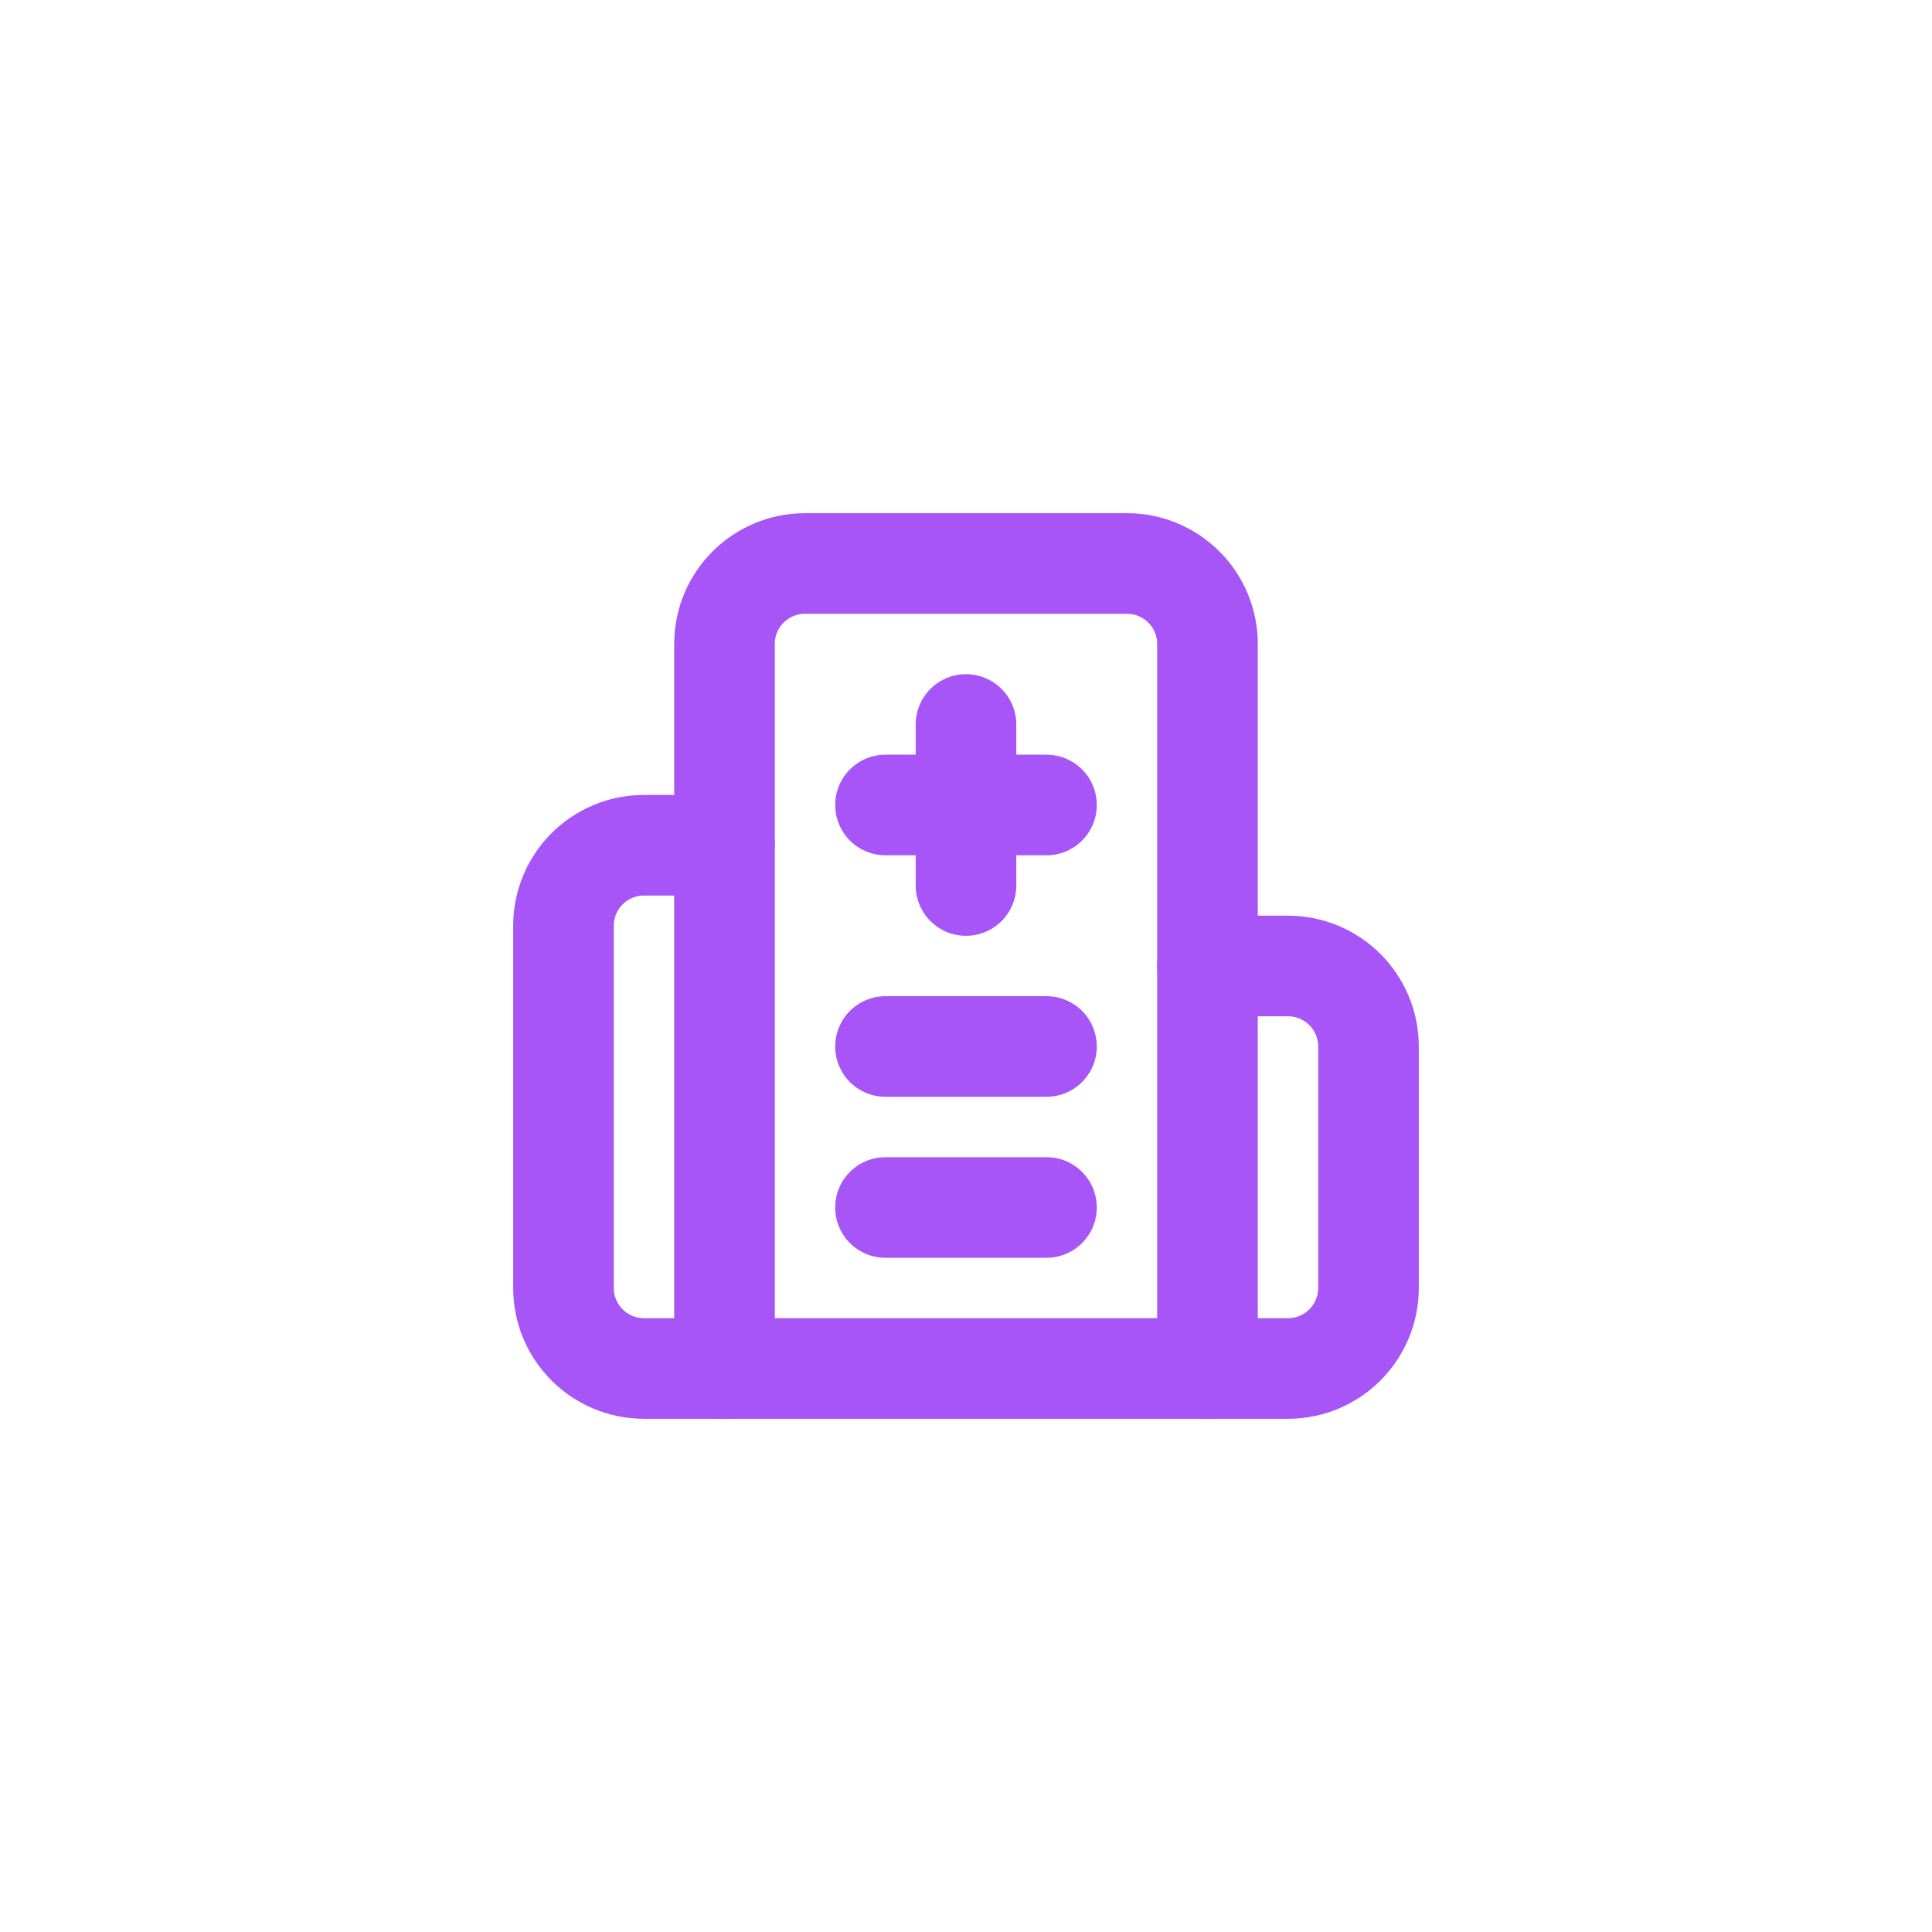
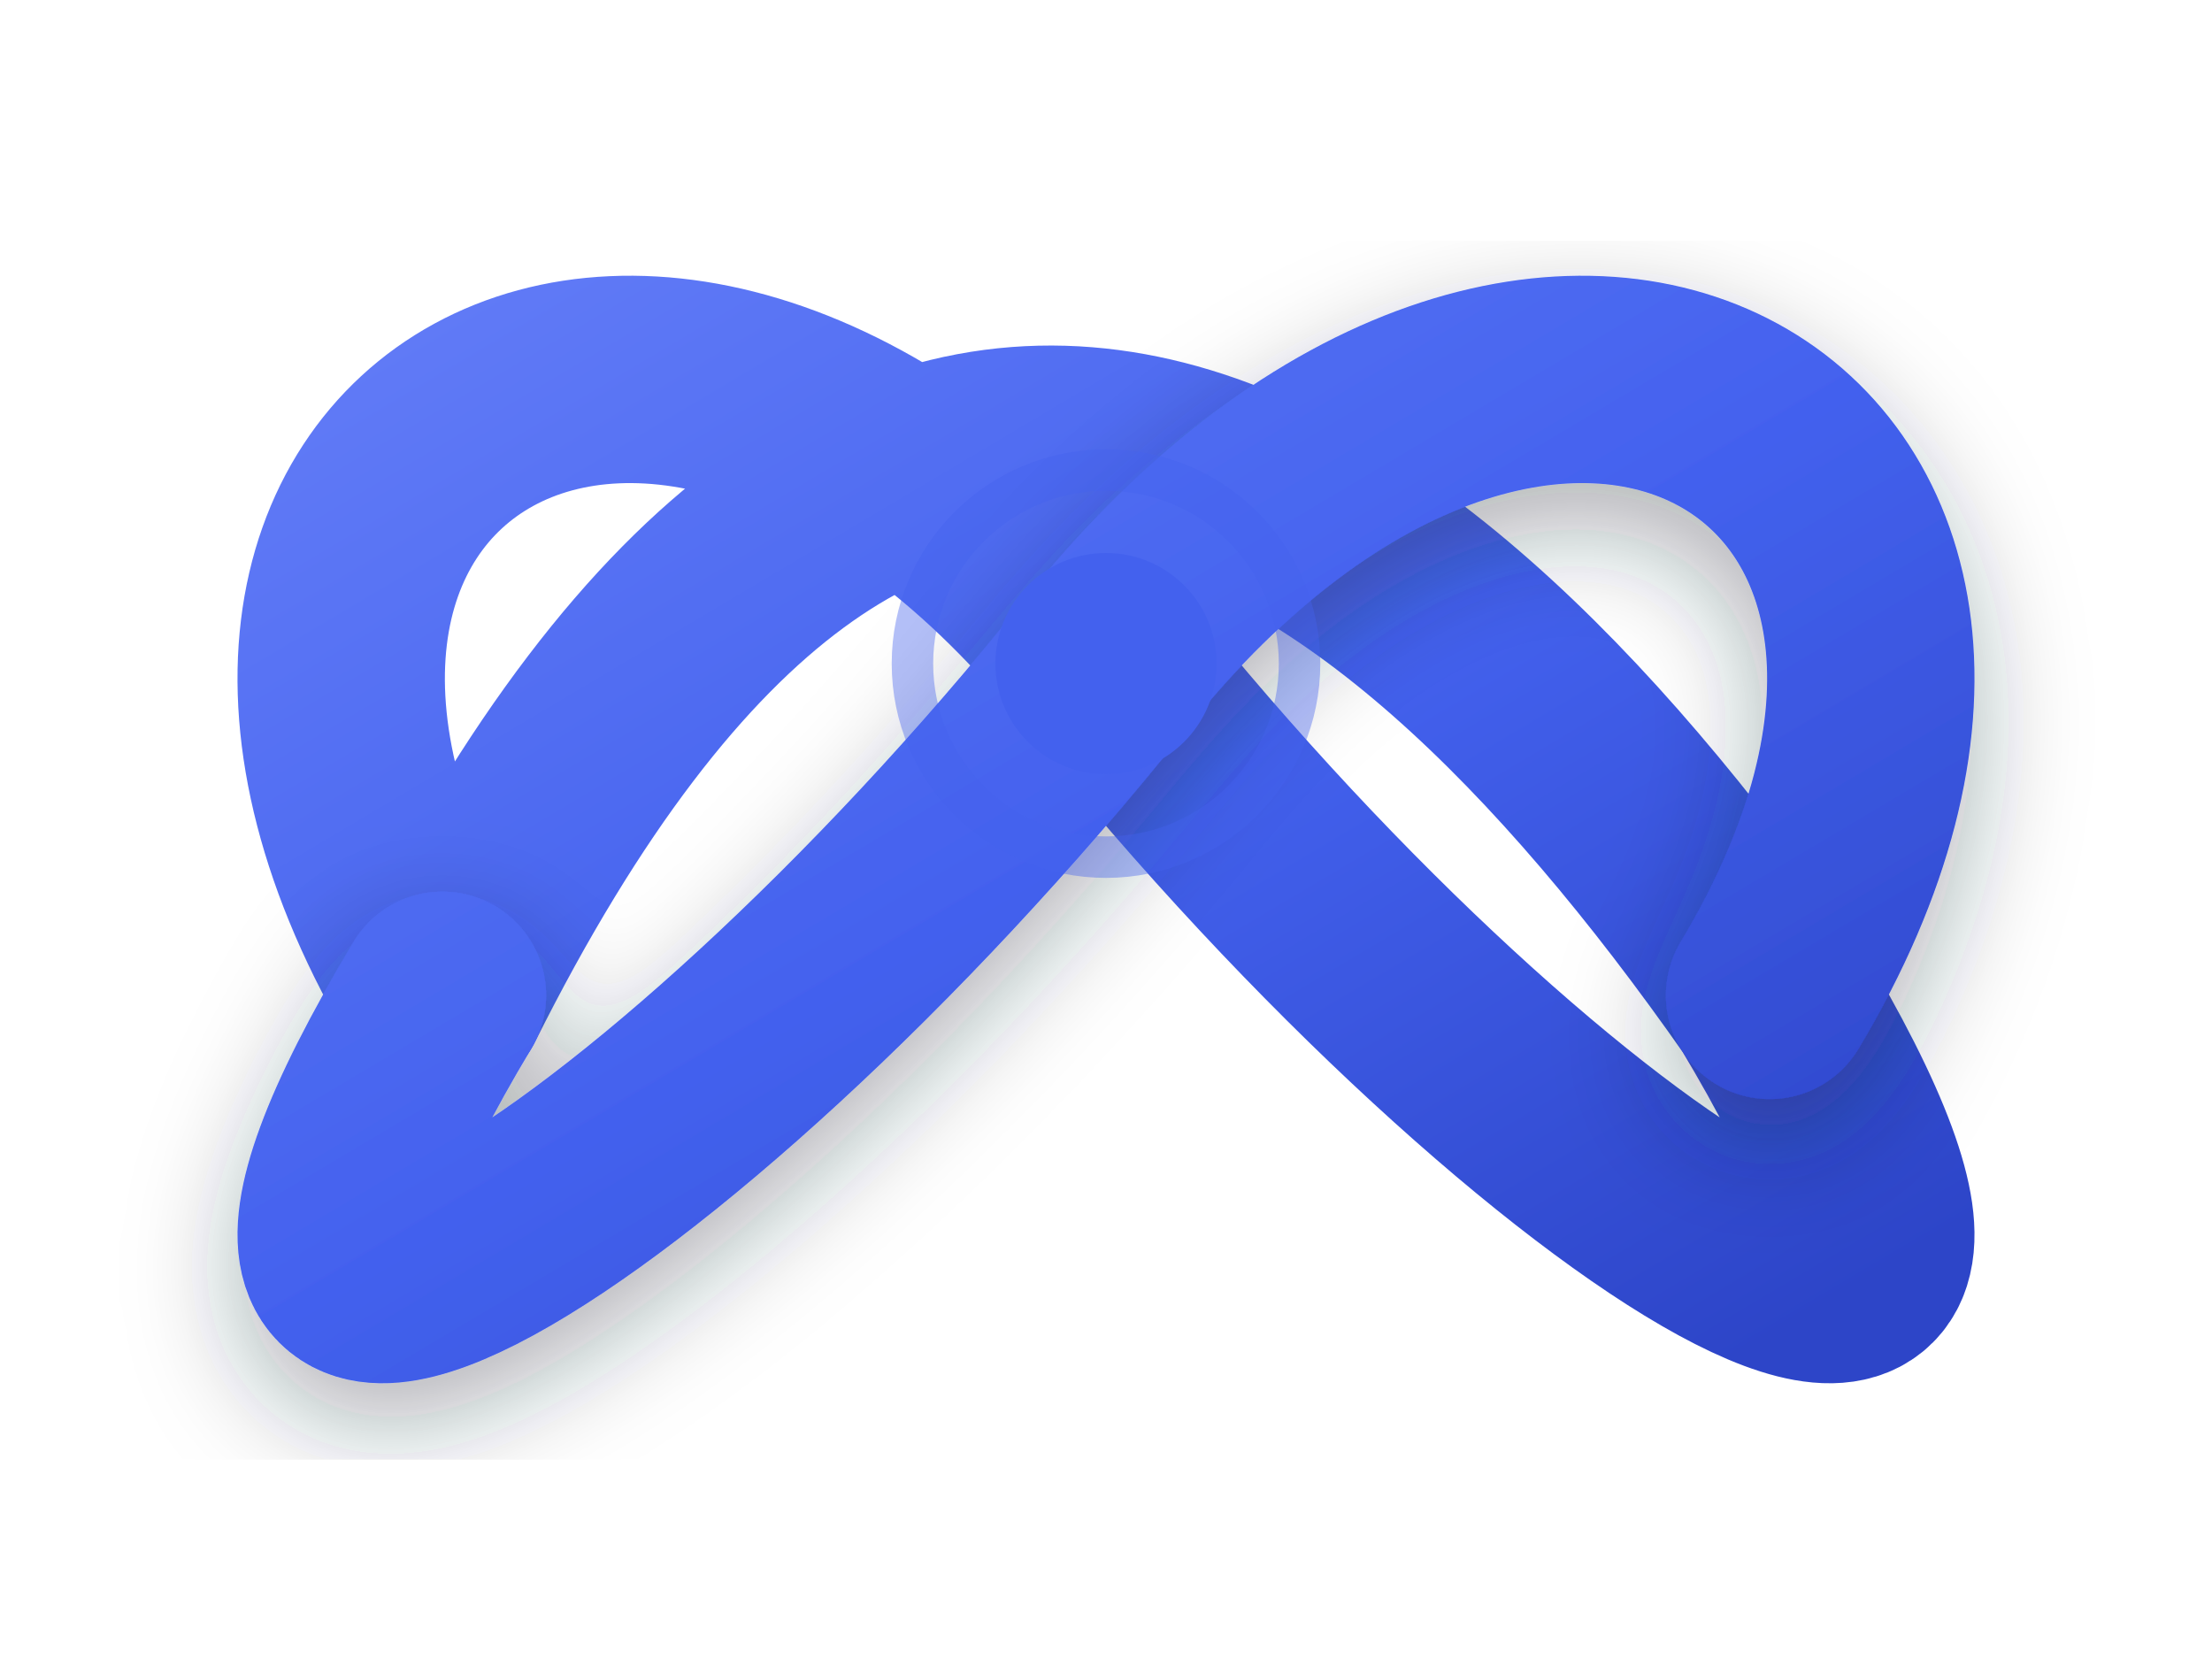
- <svg xmlns="http://www.w3.org/2000/svg" width="64" height="64" viewBox="0 0 64 64">
-   <g transform="translate(16, 16) scale(1.3333)">
-     <svg width="24" height="24" viewBox="0 0 24 24" fill="none" stroke="#a855f7" stroke-width="2.5" stroke-linecap="round" stroke-linejoin="round">
-       <path d="M12 6v4" />
-       <path d="M14 14h-4" />
-       <path d="M14 18h-4" />
-       <path d="M14 8h-4" />
-       <path d="M18 12h2a2 2 0 0 1 2 2v6a2 2 0 0 1-2 2H4a2 2 0 0 1-2-2v-9a2 2 0 0 1 2-2h2" />
-       <path d="M18 22V4a2 2 0 0 0-2-2H8a2 2 0 0 0-2 2v18" />
-     </svg>
+ <svg xmlns="http://www.w3.org/2000/svg" viewBox="10 14 80 60" width="100%" height="100%" fill="none">
+   <defs>
+     <linearGradient id="medizenPrimaryOnly" x1="0%" y1="0%" x2="100%" y2="100%">
+       <stop offset="0%" stop-color="#607AF6" />
+       <stop offset="50%" stop-color="#4361EE" />
+       <stop offset="100%" stop-color="#2D45C8" />
+     </linearGradient>
+     <filter id="ribbonDepth" x="-20%" y="-20%" width="140%" height="140%">
+       <feDropShadow dx="0" dy="1.5" stdDeviation="2" flood-color="#1E293B" flood-opacity="0.35" />
+     </filter>
+   </defs>
+   <g stroke-linecap="round" stroke-linejoin="round">
+     <path d="M26 50 C14 30, 34 18, 50 38 C66 58, 86 70, 74 50 C60 30, 42 18, 26 50 Z" stroke="url(#medizenPrimaryOnly)" stroke-width="7.5" />
+     <path filter="url(#ribbonDepth)" d="M74 50 C86 30, 66 18, 50 38 C34 58, 14 70, 26 50" stroke="url(#medizenPrimaryOnly)" stroke-width="7.5" />
+     <circle cx="50" cy="38" r="4" fill="#4361EE" />
+     <circle cx="50" cy="38" r="7" stroke="#4361EE" stroke-width="1.5" opacity="0.4" />
  </g>
</svg>
